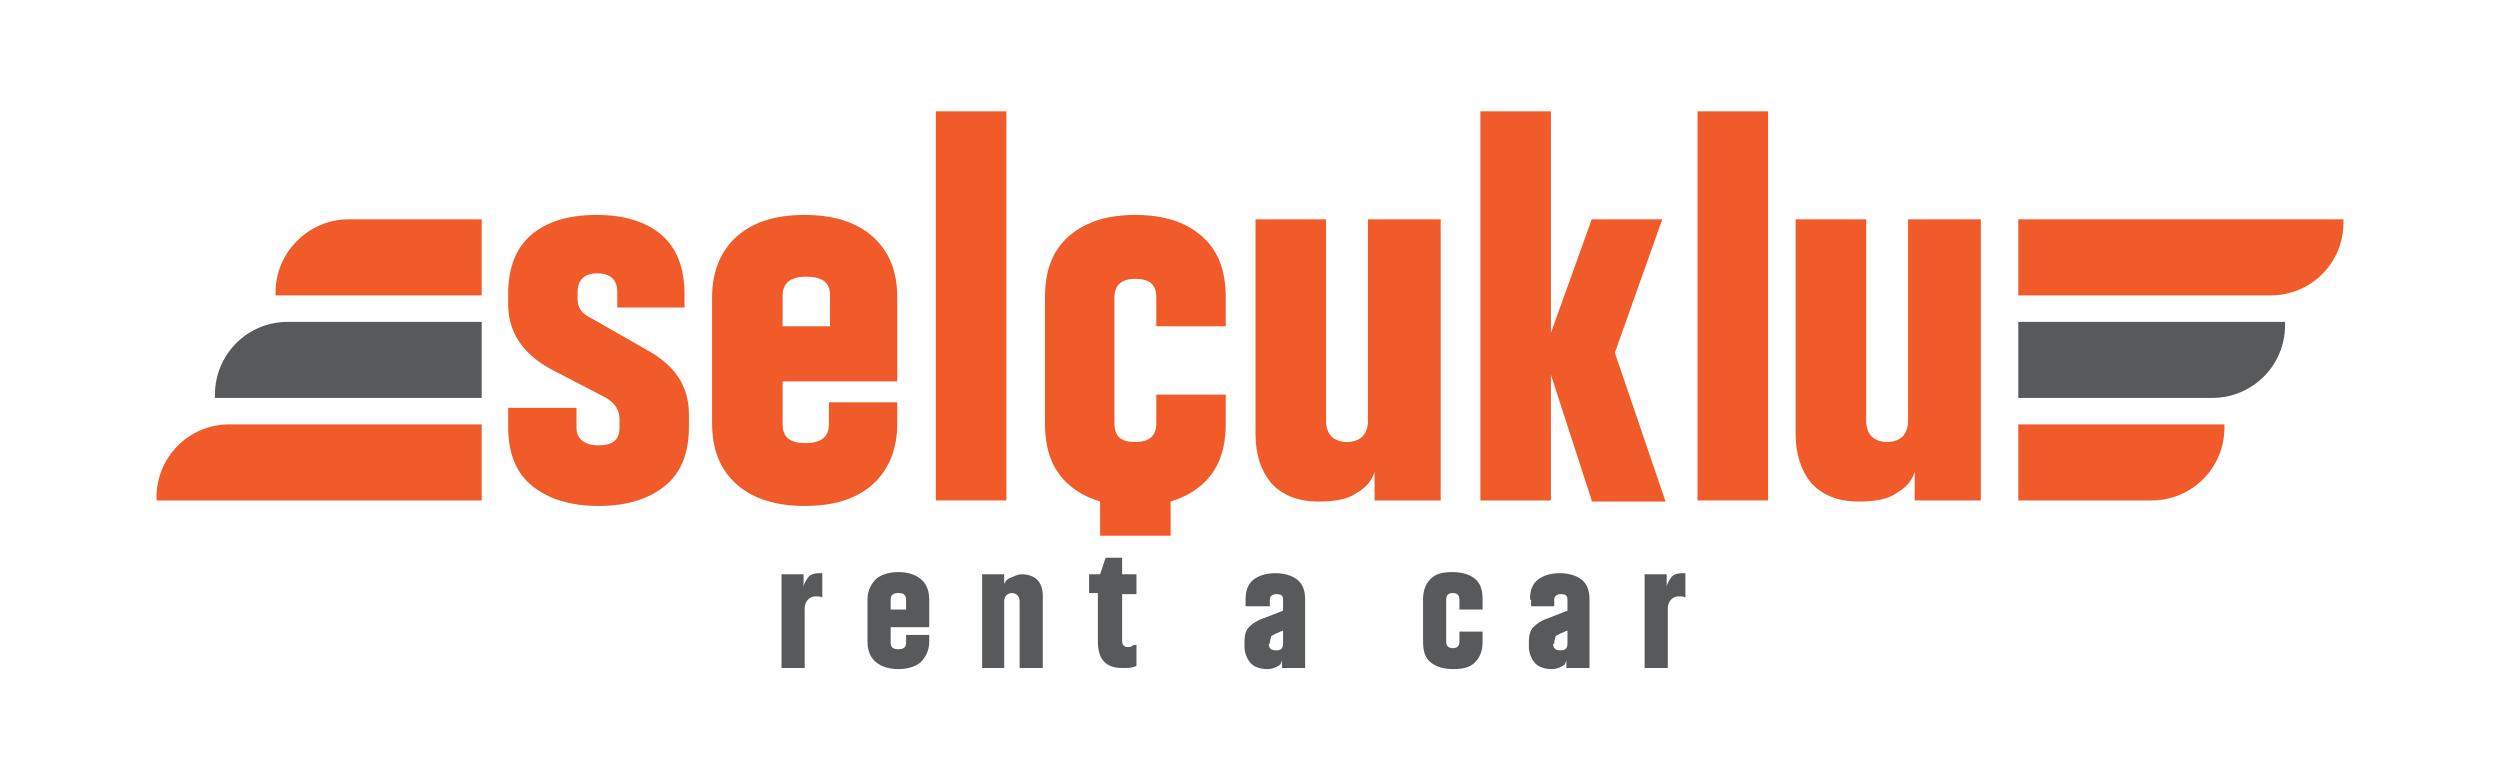
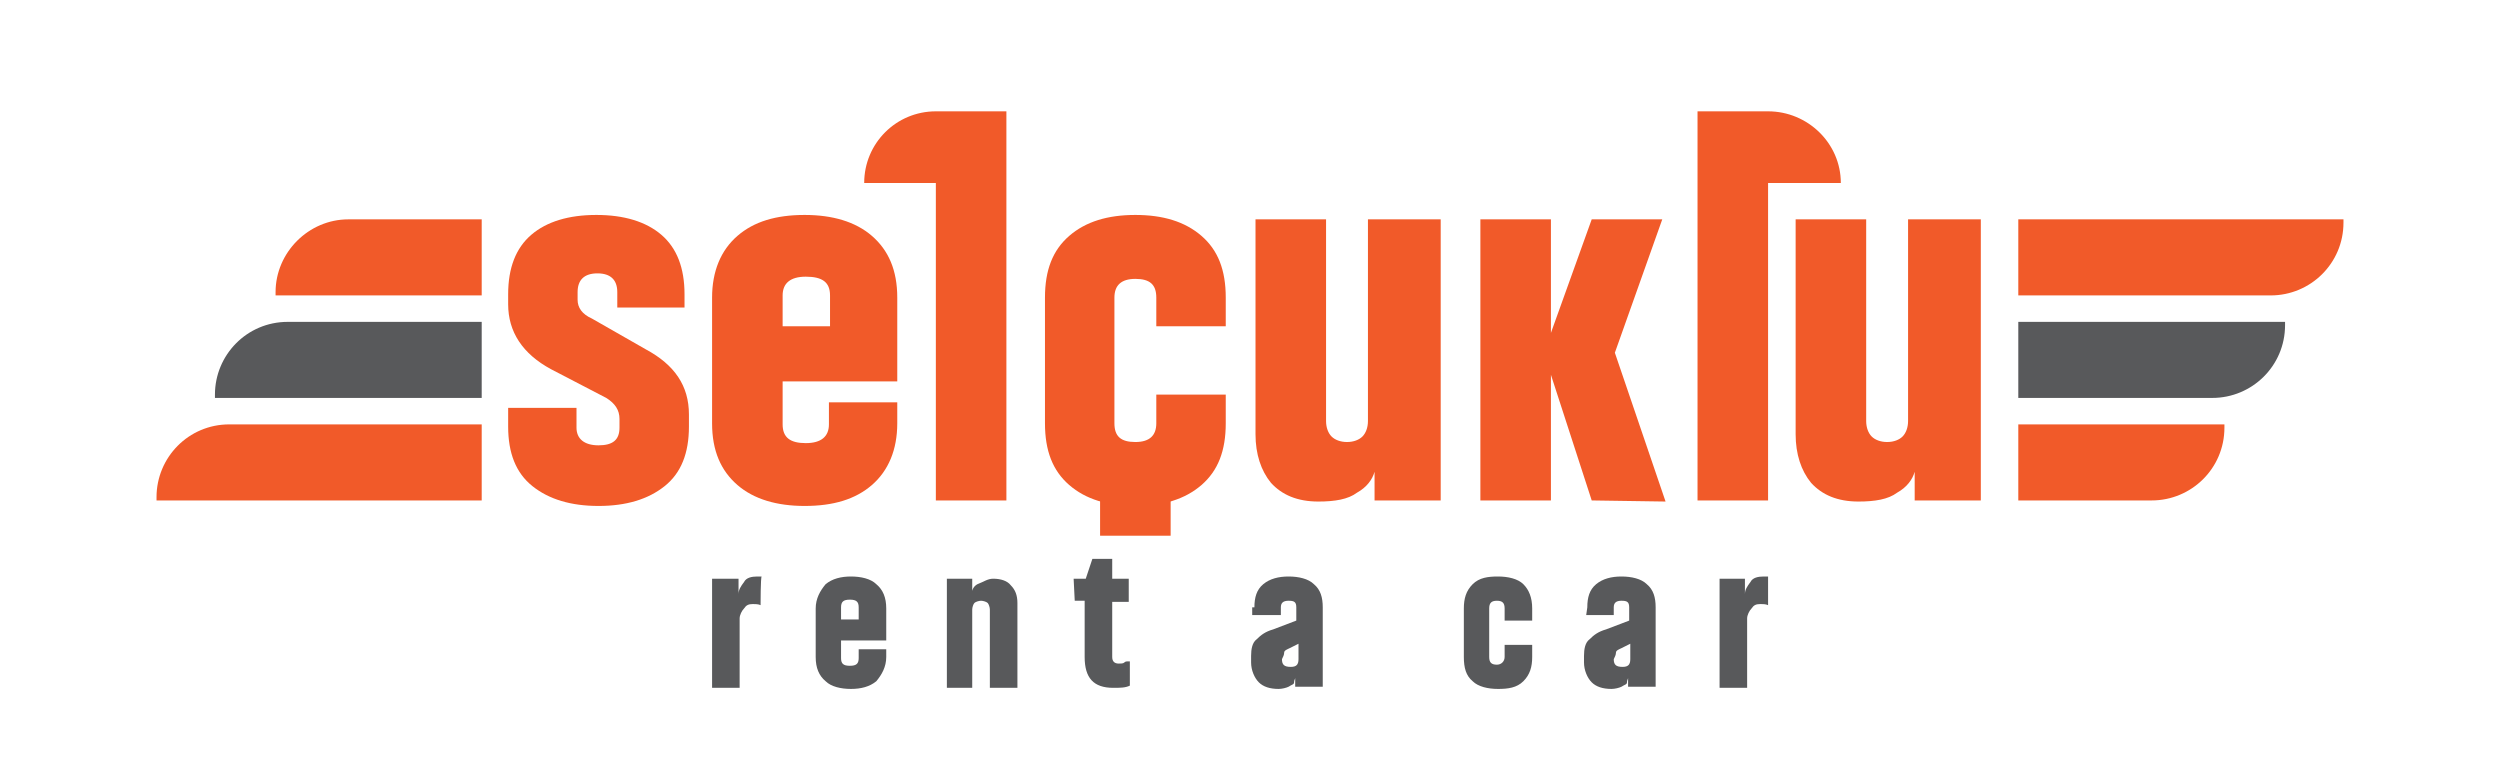
<svg xmlns="http://www.w3.org/2000/svg" version="1.1" id="Layer_1" x="0px" y="0px" viewBox="0 0 226.8 70.9" style="enable-background:new 0 0 226.8 70.9;" xml:space="preserve">
  <style type="text/css">
	.st0{fill:#F15A29;}
	.st1{fill:#58595B;}
</style>
  <g>
-     <g>
-       <path class="st0" d="M58.6,31.7c2.6,1.4,3.9,3.3,3.9,5.9v1.1c0,2.4-0.7,4.2-2.2,5.4s-3.5,1.8-6,1.8c-2.5,0-4.5-0.6-6-1.8    s-2.2-3-2.2-5.4V37h6.2v1.8c0,1,0.7,1.6,2,1.6c1.3,0,1.9-0.5,1.9-1.6V38c0-0.8-0.4-1.4-1.2-1.9L50,33.5c-2.6-1.4-3.9-3.4-3.9-5.9    v-0.9c0-2.4,0.7-4.2,2.1-5.4c1.4-1.2,3.4-1.8,5.9-1.8s4.5,0.6,5.9,1.8c1.4,1.2,2.1,3,2.1,5.4v1.2H56v-1.4c0-1.1-0.6-1.7-1.8-1.7    c-1.2,0-1.8,0.6-1.8,1.7v0.7c0,0.7,0.4,1.3,1.3,1.7L58.6,31.7z" />
-     </g>
-     <g>
-       <path class="st0" d="M71,38.5c0,1.2,0.7,1.7,2.1,1.7c1.4,0,2.1-0.6,2.1-1.7v-2h6.2v1.9c0,2.4-0.8,4.3-2.3,5.6    c-1.5,1.3-3.5,1.9-6.1,1.9c-2.5,0-4.6-0.6-6.1-1.9c-1.5-1.3-2.3-3.1-2.3-5.6V27c0-2.4,0.8-4.3,2.3-5.6c1.5-1.3,3.5-1.9,6.1-1.9    c2.5,0,4.6,0.6,6.1,1.9c1.5,1.3,2.3,3.1,2.3,5.6v7.6H71V38.5z M75.3,26.8c0-1.2-0.7-1.7-2.2-1.7c-1.4,0-2.1,0.6-2.1,1.7v2.8h4.3    V26.8z" />
-     </g>
-     <g>
-       <path class="st0" d="M84.9,10.1h6.4v35.3h-6.4V10.1z" />
-     </g>
-     <g>
-       <path class="st0" d="M99.8,42h6.4v6.6h-6.4V42z" />
-     </g>
-     <g>
-       <path class="st0" d="M104.9,38.4v-2.6h6.3v2.6c0,2.5-0.7,4.3-2.2,5.6c-1.5,1.3-3.5,1.9-6,1.9c-2.5,0-4.5-0.6-6-1.9    c-1.5-1.3-2.2-3.1-2.2-5.6V27c0-2.5,0.7-4.3,2.2-5.6c1.5-1.3,3.5-1.9,6-1.9c2.5,0,4.5,0.6,6,1.9c1.5,1.3,2.2,3.1,2.2,5.6v2.6h-6.3    V27c0-1.2-0.6-1.7-1.9-1.7c-1.3,0-1.9,0.6-1.9,1.7v11.4c0,1.2,0.6,1.7,1.9,1.7C104.3,40.1,104.9,39.5,104.9,38.4z" />
-     </g>
-     <g>
-       <path class="st0" d="M130.7,19.9v25.5h-6v-2.6c-0.2,0.7-0.7,1.4-1.6,1.9c-0.8,0.6-2,0.8-3.5,0.8c-1.9,0-3.3-0.6-4.3-1.7    c-0.9-1.1-1.4-2.6-1.4-4.4V19.9h6.4v18.3c0,0.6,0.2,1.1,0.5,1.4c0.3,0.3,0.8,0.5,1.4,0.5c0.6,0,1.1-0.2,1.4-0.5    c0.3-0.3,0.5-0.8,0.5-1.4V19.9H130.7z" />
-     </g>
-     <g>
-       <path class="st0" d="M144.4,45.4L140.7,34v11.4h-6.4V10.1h6.4v20.1l3.7-10.3h6.4L146.5,32l4.6,13.5H144.4z" />
-     </g>
-     <g>
-       <path class="st0" d="M154,10.1h6.4v35.3H154V10.1z" />
-     </g>
-     <g>
-       <path class="st0" d="M179.7,19.9v25.5h-6v-2.6c-0.2,0.7-0.7,1.4-1.6,1.9c-0.8,0.6-2,0.8-3.5,0.8c-1.9,0-3.3-0.6-4.3-1.7    c-0.9-1.1-1.4-2.6-1.4-4.4V19.9h6.4v18.3c0,0.6,0.2,1.1,0.5,1.4c0.3,0.3,0.8,0.5,1.4,0.5s1.1-0.2,1.4-0.5c0.3-0.3,0.5-0.8,0.5-1.4    V19.9H179.7z" />
-     </g>
-     <g>
-       <path class="st0" d="M206,26.8h-22.9v-6.9h29.5v0.3C212.6,23.9,209.6,26.8,206,26.8z" />
-     </g>
-     <g>
-       <path class="st1" d="M200.7,36.1h-17.6v-6.9h24.2v0.3C207.3,33.2,204.3,36.1,200.7,36.1z" />
-     </g>
-     <g>
-       <path class="st0" d="M195.2,45.4h-12.1v-6.9h18.7v0.3C201.8,42.5,198.8,45.4,195.2,45.4z" />
-     </g>
-     <g>
-       <path class="st0" d="M20.8,38.5h22.9v6.9H14.2v-0.3C14.2,41.5,17.1,38.5,20.8,38.5z" />
-     </g>
-     <g>
-       <path class="st1" d="M26.1,29.2h17.6v6.9H19.5v-0.3C19.5,32.2,22.4,29.2,26.1,29.2z" />
-     </g>
-     <g>
-       <path class="st0" d="M31.6,19.9h12.1v6.9H25v-0.3C25,22.9,28,19.9,31.6,19.9z" />
-     </g>
-     <g>
-       <path class="st1" d="M74.6,54.2c-0.2-0.1-0.4-0.1-0.6-0.1c-0.3,0-0.5,0.1-0.7,0.3s-0.3,0.5-0.3,0.8v5.4h-2.1v-8.5h2v1.2    c0-0.3,0.2-0.6,0.4-0.9s0.6-0.4,1-0.4c0.1,0,0.2,0,0.3,0V54.2z" />
-       <path class="st1" d="M80.8,58.3c0,0.4,0.2,0.6,0.7,0.6s0.7-0.2,0.7-0.6v-0.7h2.1v0.6c0,0.8-0.3,1.4-0.8,1.9    c-0.5,0.4-1.2,0.6-2,0.6s-1.5-0.2-2-0.6c-0.5-0.4-0.8-1-0.8-1.9v-3.8c0-0.8,0.3-1.4,0.8-1.9c0.5-0.4,1.2-0.6,2-0.6s1.5,0.2,2,0.6    c0.5,0.4,0.8,1,0.8,1.9v2.5h-3.5V58.3z M82.2,54.4c0-0.4-0.2-0.6-0.7-0.6c-0.5,0-0.7,0.2-0.7,0.6v0.9h1.4V54.4z" />
-       <path class="st1" d="M89.1,60.6v-8.5h2v0.9c0.1-0.3,0.3-0.5,0.6-0.6s0.6-0.3,1-0.3c0.6,0,1.1,0.2,1.4,0.5s0.5,0.8,0.5,1.4v6.6    h-2.1v-6.1c0-0.2-0.1-0.4-0.2-0.5s-0.3-0.2-0.5-0.2s-0.4,0.1-0.5,0.2s-0.2,0.3-0.2,0.5v6.1H89.1z" />
-       <path class="st1" d="M98.9,52.1h0.9l0.5-1.5h1.5v1.5h1.3v1.8h-1.3v4.3c0,0.3,0.2,0.5,0.5,0.5c0.2,0,0.3,0,0.4-0.1s0.2-0.1,0.3-0.1    l0.1,0v1.9c-0.3,0.2-0.8,0.2-1.3,0.2c-1.5,0-2.2-0.8-2.2-2.4v-4.4h-0.8V52.1z" />
-       <path class="st1" d="M113,54.4c0-0.8,0.2-1.4,0.7-1.8s1.2-0.6,2-0.6s1.5,0.2,2,0.6s0.7,1,0.7,1.8v6.2h-2.1v-0.7    c0,0.1-0.1,0.2-0.1,0.3s-0.2,0.2-0.4,0.3s-0.5,0.2-0.8,0.2c-0.7,0-1.2-0.2-1.5-0.5s-0.6-0.9-0.6-1.5v-0.5c0-0.5,0.1-1,0.4-1.3    c0.3-0.3,0.7-0.6,1.3-0.8l1.8-0.7v-1c0-0.4-0.2-0.5-0.6-0.5c-0.4,0-0.6,0.2-0.6,0.5V55H113V54.4z M115.1,58.4    c0,0.4,0.2,0.6,0.7,0.6c0.4,0,0.6-0.2,0.6-0.6v-1.2l-0.7,0.3c-0.2,0.1-0.4,0.2-0.4,0.3s-0.1,0.3-0.1,0.5V58.4z" />
-       <path class="st1" d="M132.4,58.2v-0.9h2.1v0.9c0,0.8-0.2,1.4-0.7,1.9s-1.2,0.6-2,0.6c-0.8,0-1.5-0.2-2-0.6s-0.7-1-0.7-1.9v-3.8    c0-0.8,0.2-1.4,0.7-1.9s1.2-0.6,2-0.6c0.8,0,1.5,0.2,2,0.6s0.7,1,0.7,1.9v0.9h-2.1v-0.9c0-0.4-0.2-0.6-0.6-0.6    c-0.4,0-0.6,0.2-0.6,0.6v3.8c0,0.4,0.2,0.6,0.6,0.6C132.2,58.8,132.4,58.6,132.4,58.2z" />
-       <path class="st1" d="M138.8,54.4c0-0.8,0.2-1.4,0.7-1.8s1.2-0.6,2-0.6s1.5,0.2,2,0.6s0.7,1,0.7,1.8v6.2h-2.1v-0.7    c0,0.1-0.1,0.2-0.1,0.3s-0.2,0.2-0.4,0.3s-0.5,0.2-0.8,0.2c-0.7,0-1.2-0.2-1.5-0.5s-0.6-0.9-0.6-1.5v-0.5c0-0.5,0.1-1,0.4-1.3    c0.3-0.3,0.7-0.6,1.3-0.8l1.8-0.7v-1c0-0.4-0.2-0.5-0.6-0.5c-0.4,0-0.6,0.2-0.6,0.5V55h-2.1V54.4z M140.9,58.4    c0,0.4,0.2,0.6,0.7,0.6c0.4,0,0.6-0.2,0.6-0.6v-1.2l-0.7,0.3c-0.2,0.1-0.4,0.2-0.4,0.3s-0.1,0.3-0.1,0.5V58.4z" />
-       <path class="st1" d="M152.9,54.2c-0.2-0.1-0.4-0.1-0.6-0.1c-0.3,0-0.5,0.1-0.7,0.3s-0.3,0.5-0.3,0.8v5.4h-2.1v-8.5h2v1.2    c0-0.3,0.2-0.6,0.4-0.9s0.6-0.4,1-0.4c0.1,0,0.2,0,0.3,0V54.2z" />
-     </g>
+     <path class="st0" d="M58.6,31.7c2.6,1.4,3.9,3.3,3.9,5.9v1.1c0,2.4-0.7,4.2-2.2,5.4s-3.5,1.8-6,1.8s-4.5-0.6-6-1.8s-2.2-3-2.2-5.4   V37h6.2v1.8c0,1,0.7,1.6,2,1.6s1.9-0.5,1.9-1.6V38c0-0.8-0.4-1.4-1.2-1.9l-5-2.6c-2.6-1.4-3.9-3.4-3.9-5.9v-0.9   c0-2.4,0.7-4.2,2.1-5.4c1.4-1.2,3.4-1.8,5.9-1.8s4.5,0.6,5.9,1.8c1.4,1.2,2.1,3,2.1,5.4v1.2H56v-1.4c0-1.1-0.6-1.7-1.8-1.7   s-1.8,0.6-1.8,1.7v0.7c0,0.7,0.4,1.3,1.3,1.7L58.6,31.7z" />
  </g>
+   <g>
+     <path class="st0" d="M71,38.5c0,1.2,0.7,1.7,2.1,1.7s2.1-0.6,2.1-1.7v-2h6.2v1.9c0,2.4-0.8,4.3-2.3,5.6s-3.5,1.9-6.1,1.9   c-2.5,0-4.6-0.6-6.1-1.9c-1.5-1.3-2.3-3.1-2.3-5.6V27c0-2.4,0.8-4.3,2.3-5.6c1.5-1.3,3.5-1.9,6.1-1.9c2.5,0,4.6,0.6,6.1,1.9   s2.3,3.1,2.3,5.6v7.6H71V38.5z M75.3,26.8c0-1.2-0.7-1.7-2.2-1.7c-1.4,0-2.1,0.6-2.1,1.7v2.8h4.3C75.3,29.6,75.3,26.8,75.3,26.8z" />
+   </g>
+   <g>
+     <path class="st0" d="M99.8,42h6.4v6.6h-6.4V42z" />
+   </g>
+   <g>
+     <path class="st0" d="M104.9,38.4v-2.6h6.3v2.6c0,2.5-0.7,4.3-2.2,5.6s-3.5,1.9-6,1.9s-4.5-0.6-6-1.9c-1.5-1.3-2.2-3.1-2.2-5.6V27   c0-2.5,0.7-4.3,2.2-5.6c1.5-1.3,3.5-1.9,6-1.9s4.5,0.6,6,1.9s2.2,3.1,2.2,5.6v2.6h-6.3V27c0-1.2-0.6-1.7-1.9-1.7s-1.9,0.6-1.9,1.7   v11.4c0,1.2,0.6,1.7,1.9,1.7C104.3,40.1,104.9,39.5,104.9,38.4z" />
+   </g>
+   <g>
+     <path class="st0" d="M130.7,19.9v25.5h-6v-2.6c-0.2,0.7-0.7,1.4-1.6,1.9c-0.8,0.6-2,0.8-3.5,0.8c-1.9,0-3.3-0.6-4.3-1.7   c-0.9-1.1-1.4-2.6-1.4-4.4V19.9h6.4v18.3c0,0.6,0.2,1.1,0.5,1.4c0.3,0.3,0.8,0.5,1.4,0.5s1.1-0.2,1.4-0.5s0.5-0.8,0.5-1.4V19.9   H130.7z" />
+   </g>
+   <g>
+     <path class="st0" d="M144.4,45.4L140.7,34v11.4h-6.4V19.9h6.4v10.3l3.7-10.3h6.4L146.5,32l4.6,13.5L144.4,45.4L144.4,45.4z" />
+   </g>
+   <g>
+     <path class="st0" d="M179.7,19.9v25.5h-6v-2.6c-0.2,0.7-0.7,1.4-1.6,1.9c-0.8,0.6-2,0.8-3.5,0.8c-1.9,0-3.3-0.6-4.3-1.7   c-0.9-1.1-1.4-2.6-1.4-4.4V19.9h6.4v18.3c0,0.6,0.2,1.1,0.5,1.4c0.3,0.3,0.8,0.5,1.4,0.5s1.1-0.2,1.4-0.5c0.3-0.3,0.5-0.8,0.5-1.4   V19.9H179.7z" />
+   </g>
+   <g>
+     <path class="st0" d="M206,26.8h-22.9v-6.9h29.5v0.3C212.6,23.9,209.6,26.8,206,26.8z" />
+   </g>
+   <g>
+     <path class="st1" d="M200.7,36.1h-17.6v-6.9h24.2v0.3C207.3,33.2,204.3,36.1,200.7,36.1z" />
+   </g>
+   <g>
+     <path class="st0" d="M195.2,45.4h-12.1v-6.9h18.7v0.3C201.8,42.5,198.8,45.4,195.2,45.4z" />
+   </g>
+   <g>
+     <path class="st0" d="M20.8,38.5h22.9v6.9H14.2v-0.3C14.2,41.5,17.1,38.5,20.8,38.5z" />
+   </g>
+   <g>
+     <path class="st1" d="M26.1,29.2h17.6v6.9H19.5v-0.3C19.5,32.2,22.4,29.2,26.1,29.2z" />
+   </g>
+   <g>
+     <path class="st0" d="M31.6,19.9h12.1v6.9H25v-0.3C25,22.9,28,19.9,31.6,19.9z" />
+   </g>
+   <g>
+     <path class="st1" d="M69,54.9c-0.2-0.1-0.5-0.1-0.7-0.1c-0.4,0-0.6,0.1-0.8,0.4c-0.2,0.2-0.4,0.6-0.4,0.9v6.3h-2.5v-9.9H67v1.4   c0-0.4,0.2-0.7,0.5-1.1c0.2-0.4,0.7-0.5,1.2-0.5c0.1,0,0.2,0,0.4,0C69,52.3,69,54.9,69,54.9z" />
+     <path class="st1" d="M76.3,59.7c0,0.5,0.2,0.7,0.8,0.7c0.6,0,0.8-0.2,0.8-0.7v-0.8h2.5v0.7c0,0.9-0.4,1.6-0.9,2.2   c-0.6,0.5-1.4,0.7-2.3,0.7s-1.8-0.2-2.3-0.7c-0.6-0.5-0.9-1.2-0.9-2.2v-4.4c0-0.9,0.4-1.6,0.9-2.2c0.6-0.5,1.4-0.7,2.3-0.7   s1.8,0.2,2.3,0.7c0.6,0.5,0.9,1.2,0.9,2.2v2.9h-4.1C76.3,58.1,76.3,59.7,76.3,59.7z M77.9,55.1c0-0.5-0.2-0.7-0.8-0.7   c-0.6,0-0.8,0.2-0.8,0.7v1.1h1.6C77.9,56.2,77.9,55.1,77.9,55.1z" />
+     <path class="st1" d="M85.9,62.4v-9.9h2.3v1.1c0.1-0.4,0.4-0.6,0.7-0.7s0.7-0.4,1.2-0.4c0.7,0,1.3,0.2,1.6,0.6   c0.4,0.4,0.6,0.9,0.6,1.6v7.7h-2.5v-7.1c0-0.2-0.1-0.5-0.2-0.6s-0.4-0.2-0.6-0.2s-0.5,0.1-0.6,0.2c-0.1,0.1-0.2,0.4-0.2,0.6v7.1   C88.3,62.4,85.9,62.4,85.9,62.4z" />
+     <path class="st1" d="M97.4,52.5h1.1l0.6-1.8h1.8v1.8h1.5v2.1h-1.5v5c0,0.4,0.2,0.6,0.6,0.6c0.2,0,0.4,0,0.5-0.1s0.2-0.1,0.4-0.1   h0.1v2.2c-0.4,0.2-0.9,0.2-1.5,0.2c-1.8,0-2.6-0.9-2.6-2.8v-5.1h-0.9L97.4,52.5C97.5,52.5,97.4,52.5,97.4,52.5z" />
+     <path class="st1" d="M113.8,55.1c0-0.9,0.2-1.6,0.8-2.1c0.6-0.5,1.4-0.7,2.3-0.7s1.8,0.2,2.3,0.7c0.6,0.5,0.8,1.2,0.8,2.1v7.2h-2.5   v-0.8c0,0.1-0.1,0.2-0.1,0.4s-0.2,0.2-0.5,0.4c-0.2,0.1-0.6,0.2-0.9,0.2c-0.8,0-1.4-0.2-1.8-0.6c-0.4-0.4-0.7-1.1-0.7-1.8v-0.6   c0-0.6,0.1-1.2,0.5-1.5c0.4-0.4,0.8-0.7,1.5-0.9l2.1-0.8v-1.2c0-0.5-0.2-0.6-0.7-0.6s-0.7,0.2-0.7,0.6v0.7h-2.6v-0.7H113.8z    M116.3,59.8c0,0.5,0.2,0.7,0.8,0.7c0.5,0,0.7-0.2,0.7-0.7v-1.4l-0.8,0.4c-0.2,0.1-0.5,0.2-0.5,0.4S116.4,59.6,116.3,59.8   L116.3,59.8L116.3,59.8L116.3,59.8z" />
+     <path class="st1" d="M136.5,59.6v-1.1h2.5v1.1c0,0.9-0.2,1.6-0.8,2.2c-0.6,0.6-1.4,0.7-2.3,0.7c-0.9,0-1.8-0.2-2.3-0.7   c-0.6-0.5-0.8-1.2-0.8-2.2v-4.4c0-0.9,0.2-1.6,0.8-2.2c0.6-0.6,1.4-0.7,2.3-0.7c0.9,0,1.8,0.2,2.3,0.7s0.8,1.2,0.8,2.2v1.1h-2.5   v-1.1c0-0.5-0.2-0.7-0.7-0.7s-0.7,0.2-0.7,0.7v4.4c0,0.5,0.2,0.7,0.7,0.7C136.2,60.3,136.5,60,136.5,59.6z" />
+     <path class="st1" d="M144,55.1c0-0.9,0.2-1.6,0.8-2.1s1.4-0.7,2.3-0.7s1.8,0.2,2.3,0.7c0.6,0.5,0.8,1.2,0.8,2.1v7.2h-2.5v-0.8   c0,0.1-0.1,0.2-0.1,0.4s-0.2,0.2-0.5,0.4c-0.2,0.1-0.6,0.2-0.9,0.2c-0.8,0-1.4-0.2-1.8-0.6c-0.4-0.4-0.7-1.1-0.7-1.8v-0.6   c0-0.6,0.1-1.2,0.5-1.5c0.4-0.4,0.8-0.7,1.5-0.9l2.1-0.8v-1.2c0-0.5-0.2-0.6-0.7-0.6s-0.7,0.2-0.7,0.6v0.7h-2.5L144,55.1   C143.9,55.1,144,55.1,144,55.1z M146.4,59.8c0,0.5,0.2,0.7,0.8,0.7c0.5,0,0.7-0.2,0.7-0.7v-1.4l-0.8,0.4c-0.2,0.1-0.5,0.2-0.5,0.4   S146.5,59.6,146.4,59.8L146.4,59.8L146.4,59.8L146.4,59.8z" />
+     <path class="st1" d="M160.4,54.9c-0.2-0.1-0.5-0.1-0.7-0.1c-0.4,0-0.6,0.1-0.8,0.4c-0.2,0.2-0.4,0.6-0.4,0.9v6.3H156v-9.9h2.3v1.4   c0-0.4,0.2-0.7,0.5-1.1c0.2-0.4,0.7-0.5,1.2-0.5c0.1,0,0.2,0,0.4,0V54.9L160.4,54.9z" />
+   </g>
+   <path class="st0" d="M84.9,10.1L84.9,10.1c-3.6,0-6.5,2.9-6.5,6.5h6.5v28.8h6.4V10.1H84.9z" />
+   <path class="st0" d="M160.4,10.1L160.4,10.1l-6.4,0v35.3h6.4V16.7v-0.1h6.6C167,13,164,10.1,160.4,10.1z" />
</svg>
